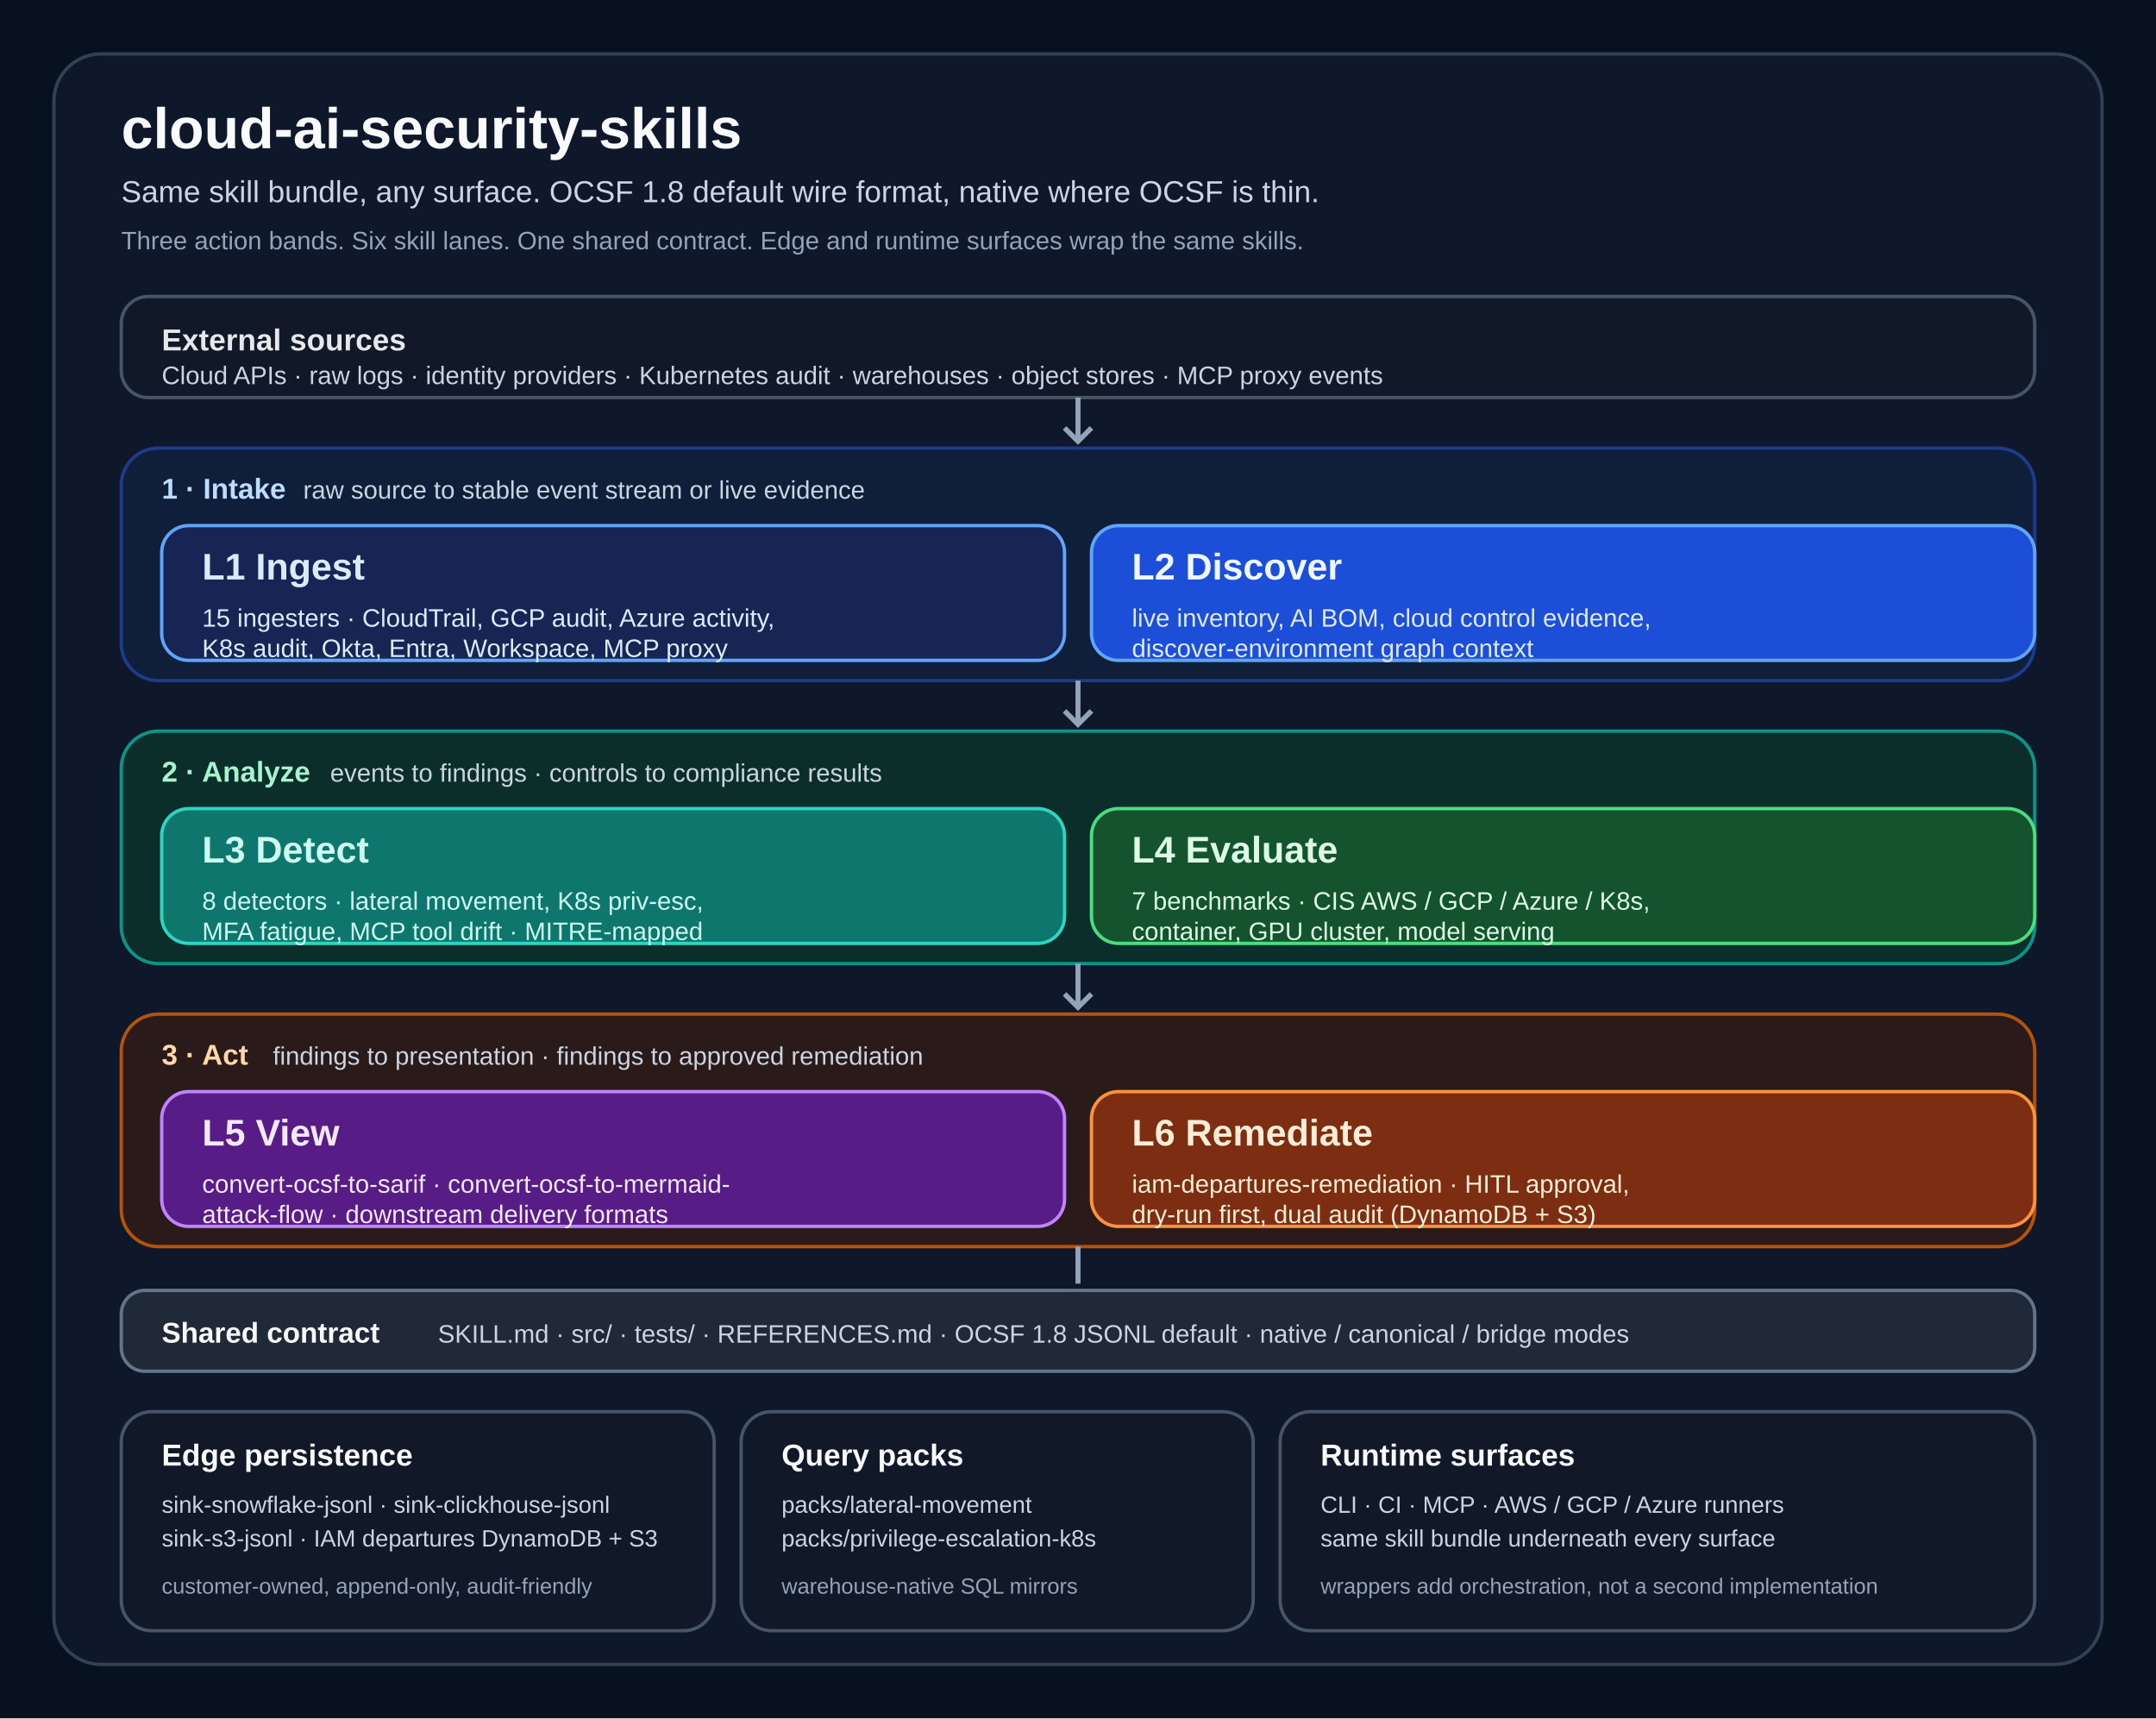
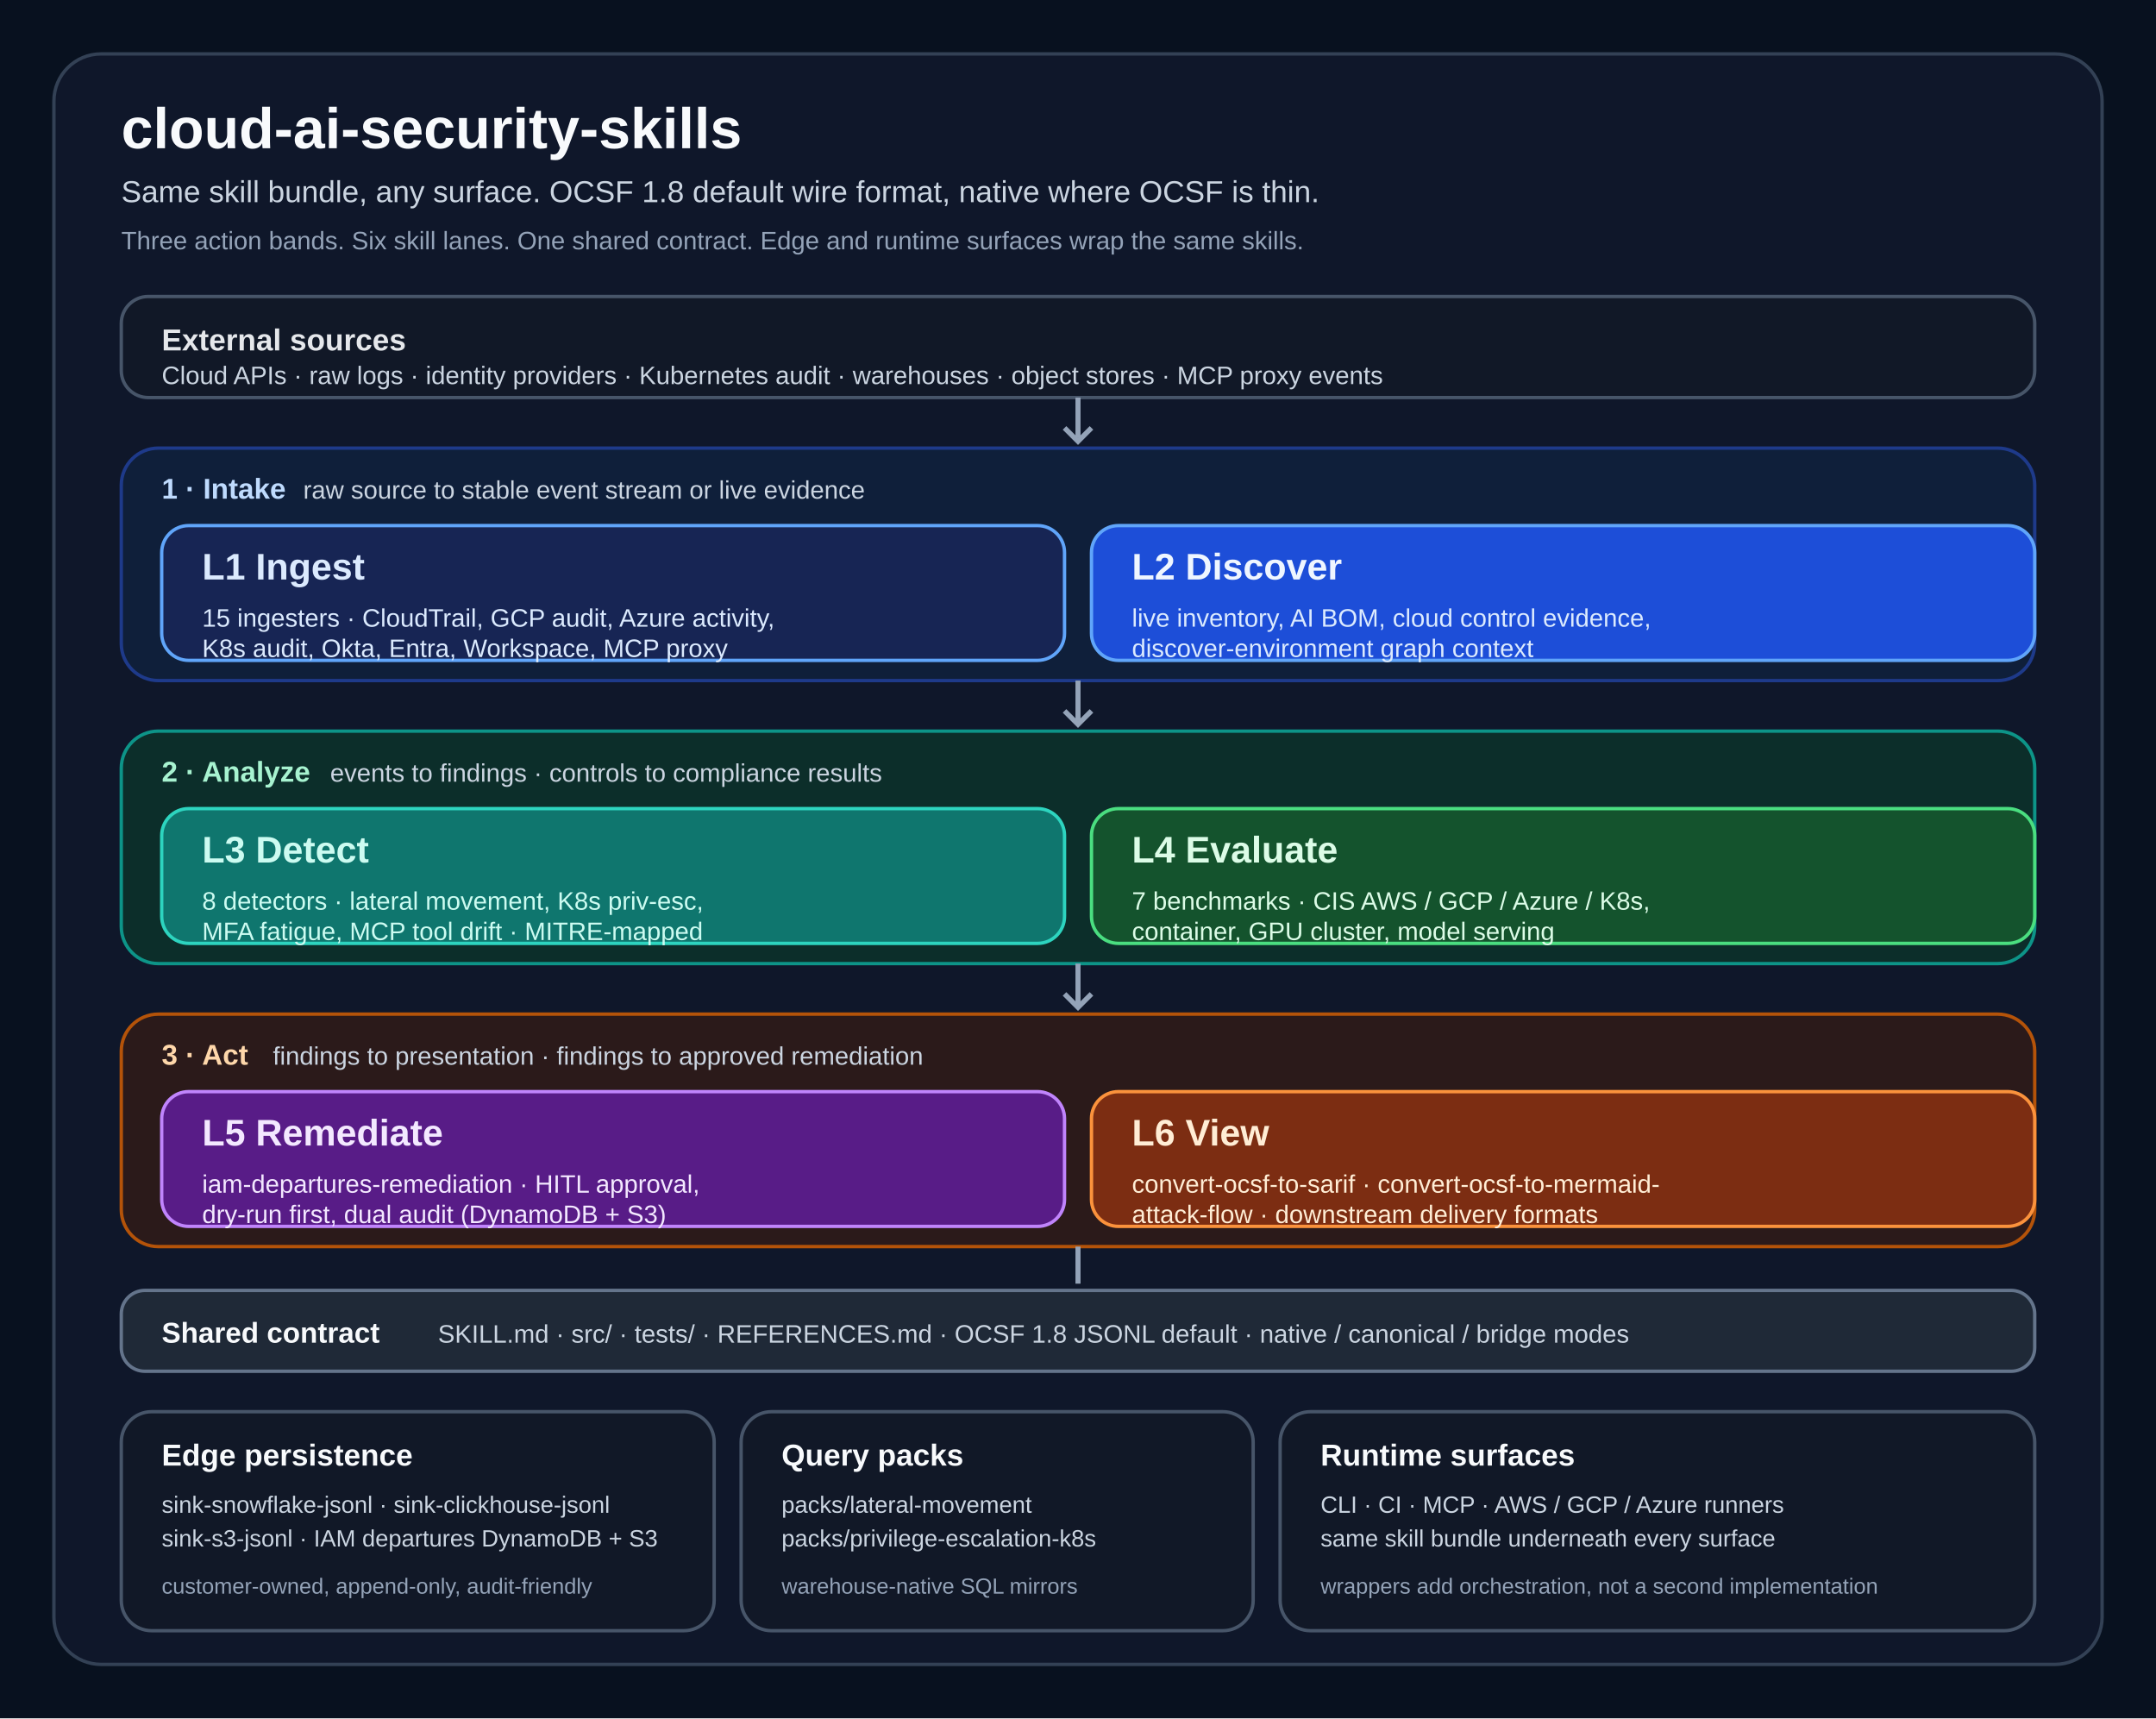
<svg xmlns="http://www.w3.org/2000/svg" width="1280" height="1020" viewBox="0 0 1280 1020" role="img" aria-labelledby="title desc">
  <rect width="1280" height="1020" fill="#08111f" />
  <rect x="32" y="32" width="1216" height="956" rx="28" fill="#0f172a" stroke="#334155" stroke-width="2" />
  <g font-family="Arial, sans-serif">
    <text x="72" y="88" fill="#f8fafc" font-size="34" font-weight="700">cloud-ai-security-skills</text>
    <text x="72" y="120" fill="#cbd5e1" font-size="18">Same skill bundle, any surface. OCSF 1.8 default wire format, native where OCSF is thin.</text>
    <text x="72" y="148" fill="#94a3b8" font-size="15">Three action bands. Six skill lanes. One shared contract. Edge and runtime surfaces wrap the same skills.</text>
    <rect x="72" y="176" width="1136" height="60" rx="16" fill="#111827" stroke="#475569" stroke-width="2" />
    <text x="96" y="208" fill="#e5e7eb" font-size="18" font-weight="700">External sources</text>
    <text x="96" y="228" fill="#cbd5e1" font-size="15">Cloud APIs · raw logs · identity providers · Kubernetes audit · warehouses · object stores · MCP proxy events</text>
    <path d="M640 236 L640 260" stroke="#94a3b8" stroke-width="3" fill="none" />
    <path d="M632 254 L640 262 L648 254" stroke="#94a3b8" stroke-width="3" fill="none" />
    <rect x="72" y="266" width="1136" height="138" rx="22" fill="#0f1f3a" stroke="#1e3a8a" stroke-width="2" />
    <text x="96" y="296" fill="#bfdbfe" font-size="17" font-weight="700">1 · Intake</text>
    <text x="180" y="296" fill="#cbd5e1" font-size="15">raw source to stable event stream or live evidence</text>
    <rect x="96" y="312" width="536" height="80" rx="16" fill="#172554" stroke="#60a5fa" stroke-width="2" />
    <text x="120" y="344" fill="#dbeafe" font-size="22" font-weight="700">L1 Ingest</text>
    <text x="120" y="372" fill="#dbeafe" font-size="15">15 ingesters · CloudTrail, GCP audit, Azure activity,</text>
    <text x="120" y="390" fill="#dbeafe" font-size="15">K8s audit, Okta, Entra, Workspace, MCP proxy</text>
    <rect x="648" y="312" width="560" height="80" rx="16" fill="#1d4ed8" stroke="#60a5fa" stroke-width="2" />
    <text x="672" y="344" fill="#eff6ff" font-size="22" font-weight="700">L2 Discover</text>
    <text x="672" y="372" fill="#dbeafe" font-size="15">live inventory, AI BOM, cloud control evidence,</text>
    <text x="672" y="390" fill="#dbeafe" font-size="15">discover-environment graph context</text>
    <path d="M640 404 L640 428" stroke="#94a3b8" stroke-width="3" fill="none" />
    <path d="M632 422 L640 430 L648 422" stroke="#94a3b8" stroke-width="3" fill="none" />
    <rect x="72" y="434" width="1136" height="138" rx="22" fill="#0c2e2a" stroke="#0d9488" stroke-width="2" />
    <text x="96" y="464" fill="#a7f3d0" font-size="17" font-weight="700">2 · Analyze</text>
    <text x="196" y="464" fill="#cbd5e1" font-size="15">events to findings · controls to compliance results</text>
    <rect x="96" y="480" width="536" height="80" rx="16" fill="#0f766e" stroke="#2dd4bf" stroke-width="2" />
    <text x="120" y="512" fill="#ccfbf1" font-size="22" font-weight="700">L3 Detect</text>
    <text x="120" y="540" fill="#ccfbf1" font-size="15">8 detectors · lateral movement, K8s priv-esc,</text>
    <text x="120" y="558" fill="#ccfbf1" font-size="15">MFA fatigue, MCP tool drift · MITRE-mapped</text>
    <rect x="648" y="480" width="560" height="80" rx="16" fill="#14532d" stroke="#4ade80" stroke-width="2" />
    <text x="672" y="512" fill="#dcfce7" font-size="22" font-weight="700">L4 Evaluate</text>
    <text x="672" y="540" fill="#dcfce7" font-size="15">7 benchmarks · CIS AWS / GCP / Azure / K8s,</text>
    <text x="672" y="558" fill="#dcfce7" font-size="15">container, GPU cluster, model serving</text>
    <path d="M640 572 L640 596" stroke="#94a3b8" stroke-width="3" fill="none" />
    <path d="M632 590 L640 598 L648 590" stroke="#94a3b8" stroke-width="3" fill="none" />
    <rect x="72" y="602" width="1136" height="138" rx="22" fill="#2b1a1a" stroke="#b45309" stroke-width="2" />
    <text x="96" y="632" fill="#fed7aa" font-size="17" font-weight="700">3 · Act</text>
    <text x="162" y="632" fill="#cbd5e1" font-size="15">findings to presentation · findings to approved remediation</text>
    <rect x="96" y="648" width="536" height="80" rx="16" fill="#581c87" stroke="#c084fc" stroke-width="2" />
-     <text x="120" y="680" fill="#f3e8ff" font-size="22" font-weight="700">L5 View</text>
-     <text x="120" y="708" fill="#f3e8ff" font-size="15">convert-ocsf-to-sarif · convert-ocsf-to-mermaid-</text>
-     <text x="120" y="726" fill="#f3e8ff" font-size="15">attack-flow · downstream delivery formats</text>
+     <text x="120" y="680" fill="#f3e8ff" font-size="22" font-weight="700">L5 Remediate</text>
+     <text x="120" y="708" fill="#f3e8ff" font-size="15">iam-departures-remediation · HITL approval,</text>
+     <text x="120" y="726" fill="#f3e8ff" font-size="15">dry-run first, dual audit (DynamoDB + S3)</text>
    <rect x="648" y="648" width="560" height="80" rx="16" fill="#7c2d12" stroke="#fb923c" stroke-width="2" />
-     <text x="672" y="680" fill="#ffedd5" font-size="22" font-weight="700">L6 Remediate</text>
-     <text x="672" y="708" fill="#ffedd5" font-size="15">iam-departures-remediation · HITL approval,</text>
-     <text x="672" y="726" fill="#ffedd5" font-size="15">dry-run first, dual audit (DynamoDB + S3)</text>
+     <text x="672" y="680" fill="#ffedd5" font-size="22" font-weight="700">L6 View</text>
+     <text x="672" y="708" fill="#ffedd5" font-size="15">convert-ocsf-to-sarif · convert-ocsf-to-mermaid-</text>
+     <text x="672" y="726" fill="#ffedd5" font-size="15">attack-flow · downstream delivery formats</text>
    <path d="M640 740 L640 762" stroke="#94a3b8" stroke-width="3" fill="none" />
    <rect x="72" y="766" width="1136" height="48" rx="14" fill="#1f2937" stroke="#64748b" stroke-width="2" />
    <text x="96" y="797" fill="#f8fafc" font-size="17" font-weight="700">Shared contract</text>
    <text x="260" y="797" fill="#cbd5e1" font-size="15">SKILL.md · src/ · tests/ · REFERENCES.md · OCSF 1.8 JSONL default · native / canonical / bridge modes</text>
    <rect x="72" y="838" width="352" height="130" rx="18" fill="#111827" stroke="#475569" stroke-width="2" />
    <text x="96" y="870" fill="#f8fafc" font-size="18" font-weight="700">Edge persistence</text>
    <text x="96" y="898" fill="#cbd5e1" font-size="14">sink-snowflake-jsonl · sink-clickhouse-jsonl</text>
    <text x="96" y="918" fill="#cbd5e1" font-size="14">sink-s3-jsonl · IAM departures DynamoDB + S3</text>
    <text x="96" y="946" fill="#94a3b8" font-size="13">customer-owned, append-only, audit-friendly</text>
    <rect x="440" y="838" width="304" height="130" rx="18" fill="#111827" stroke="#475569" stroke-width="2" />
    <text x="464" y="870" fill="#f8fafc" font-size="18" font-weight="700">Query packs</text>
    <text x="464" y="898" fill="#cbd5e1" font-size="14">packs/lateral-movement</text>
    <text x="464" y="918" fill="#cbd5e1" font-size="14">packs/privilege-escalation-k8s</text>
    <text x="464" y="946" fill="#94a3b8" font-size="13">warehouse-native SQL mirrors</text>
    <rect x="760" y="838" width="448" height="130" rx="18" fill="#111827" stroke="#475569" stroke-width="2" />
    <text x="784" y="870" fill="#f8fafc" font-size="18" font-weight="700">Runtime surfaces</text>
    <text x="784" y="898" fill="#cbd5e1" font-size="14">CLI · CI · MCP · AWS / GCP / Azure runners</text>
    <text x="784" y="918" fill="#cbd5e1" font-size="14">same skill bundle underneath every surface</text>
    <text x="784" y="946" fill="#94a3b8" font-size="13">wrappers add orchestration, not a second implementation</text>
  </g>
</svg>
